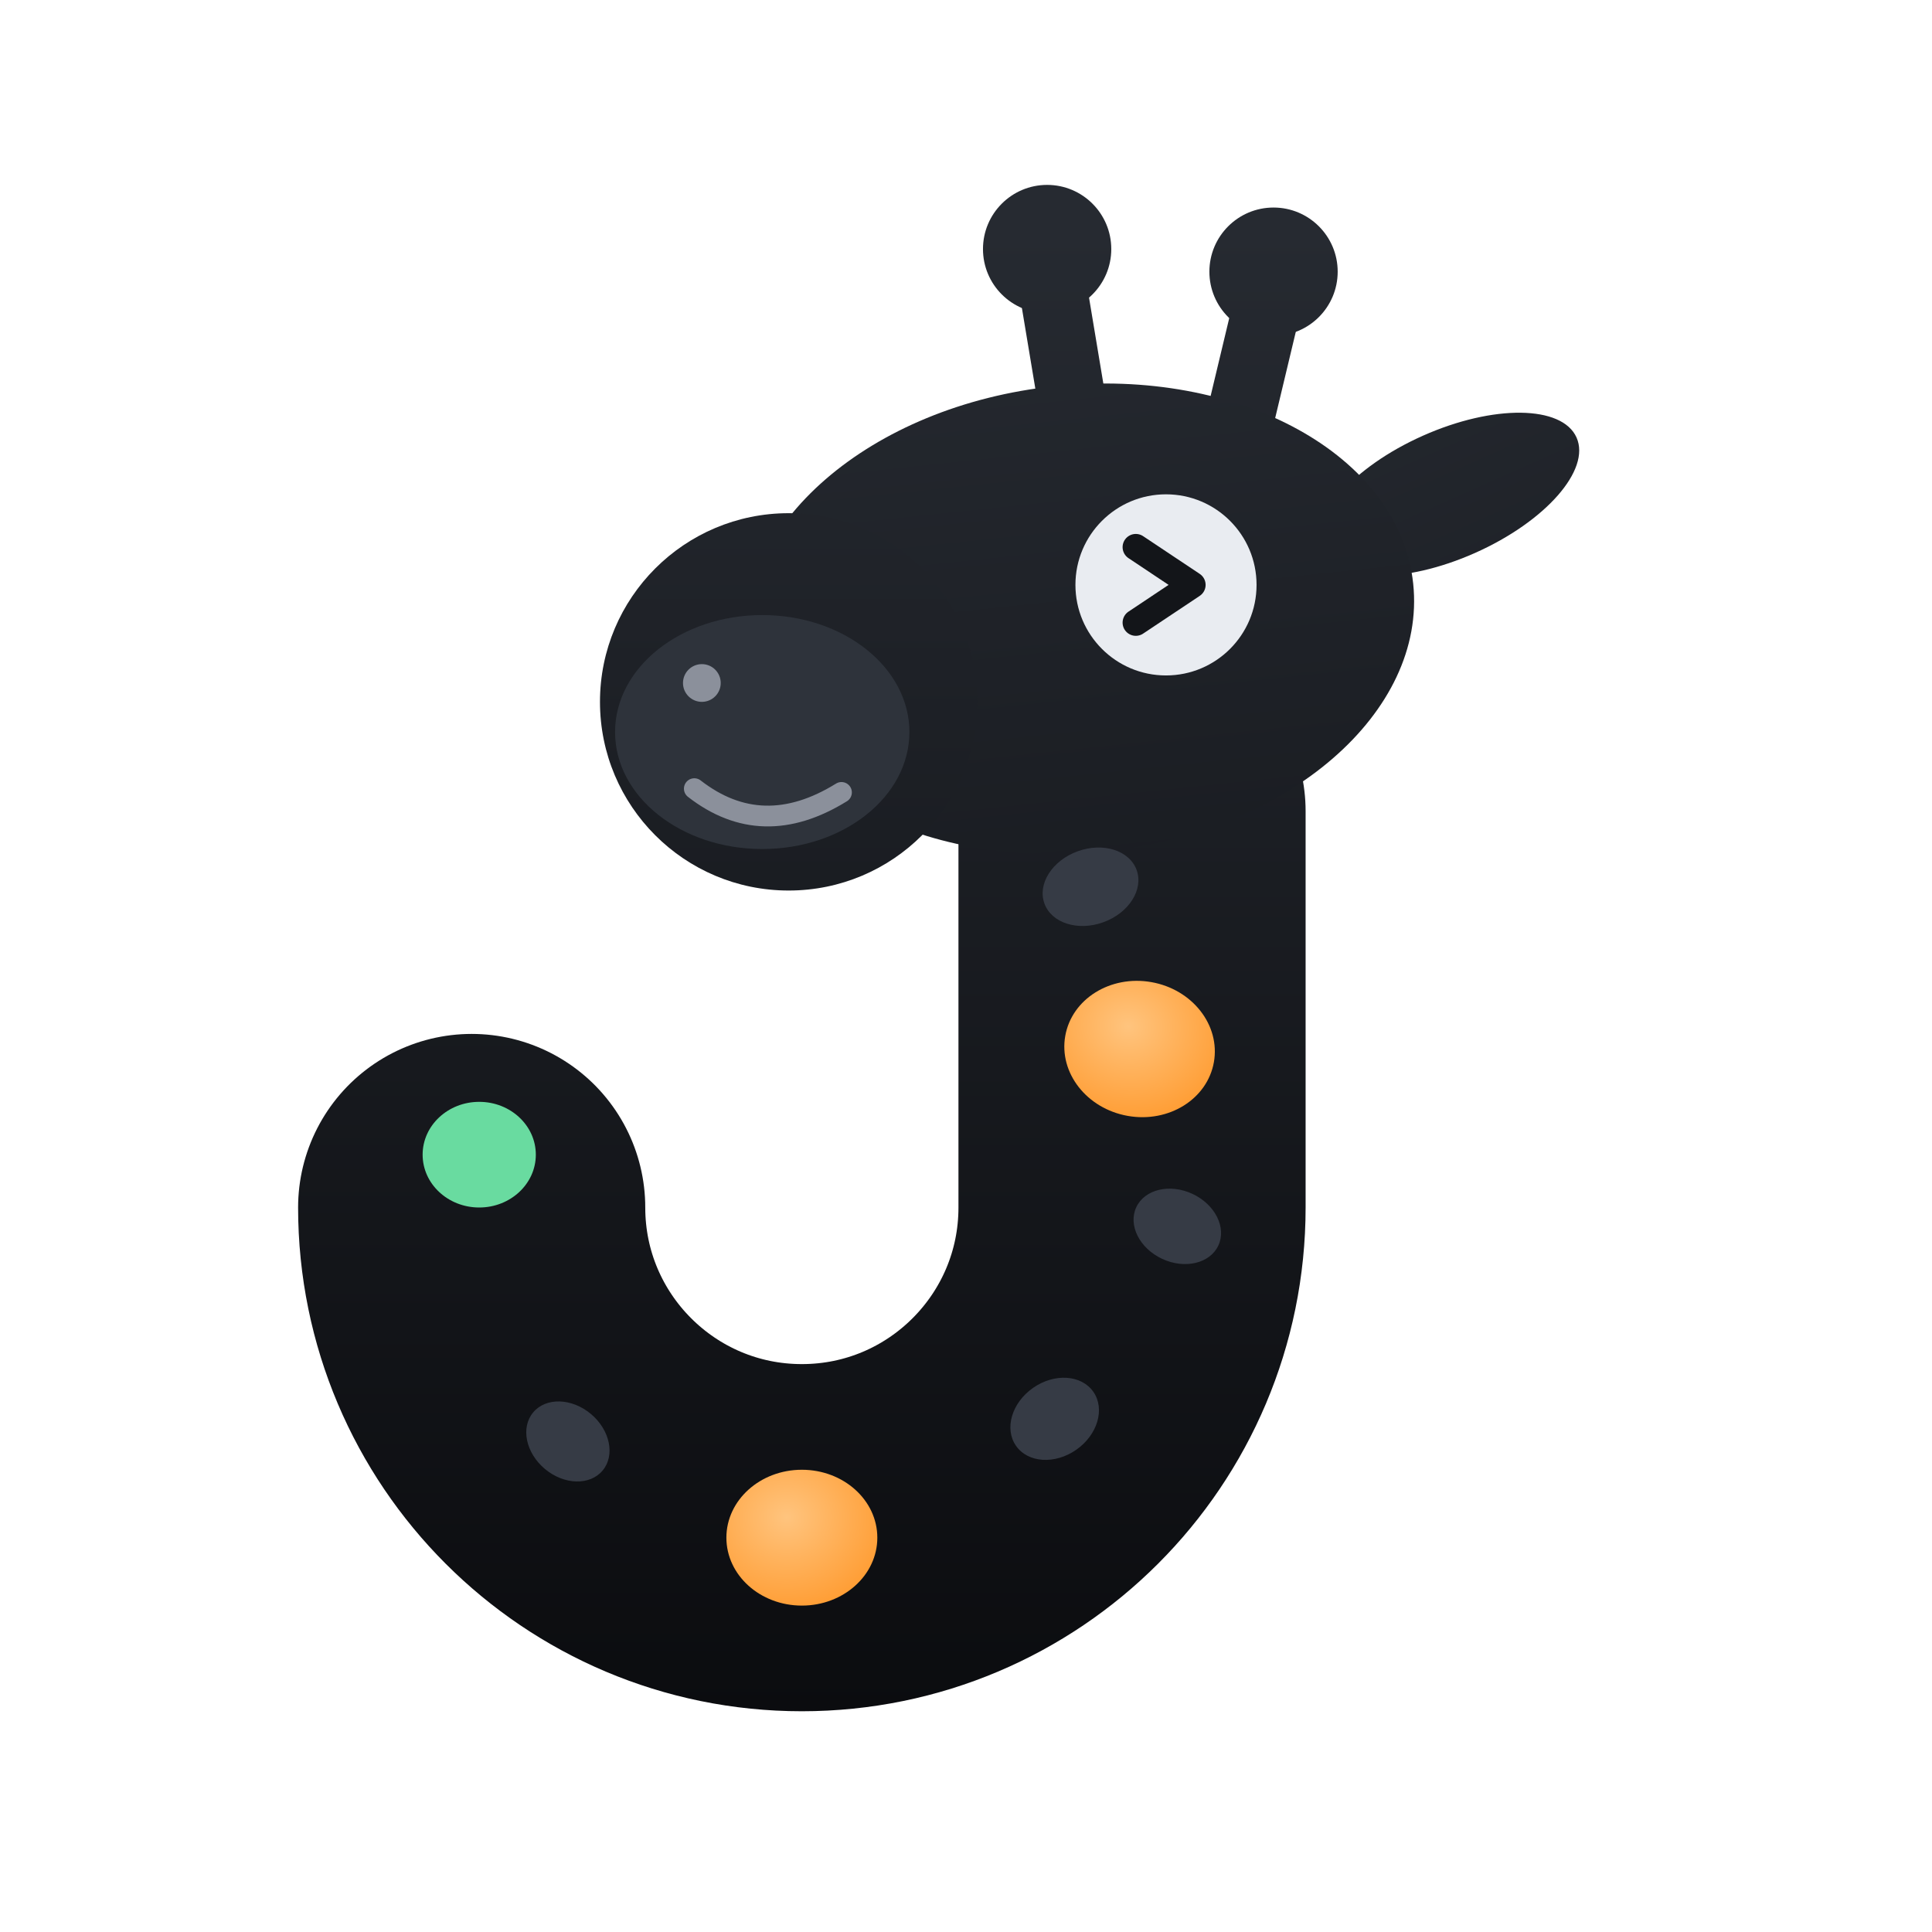
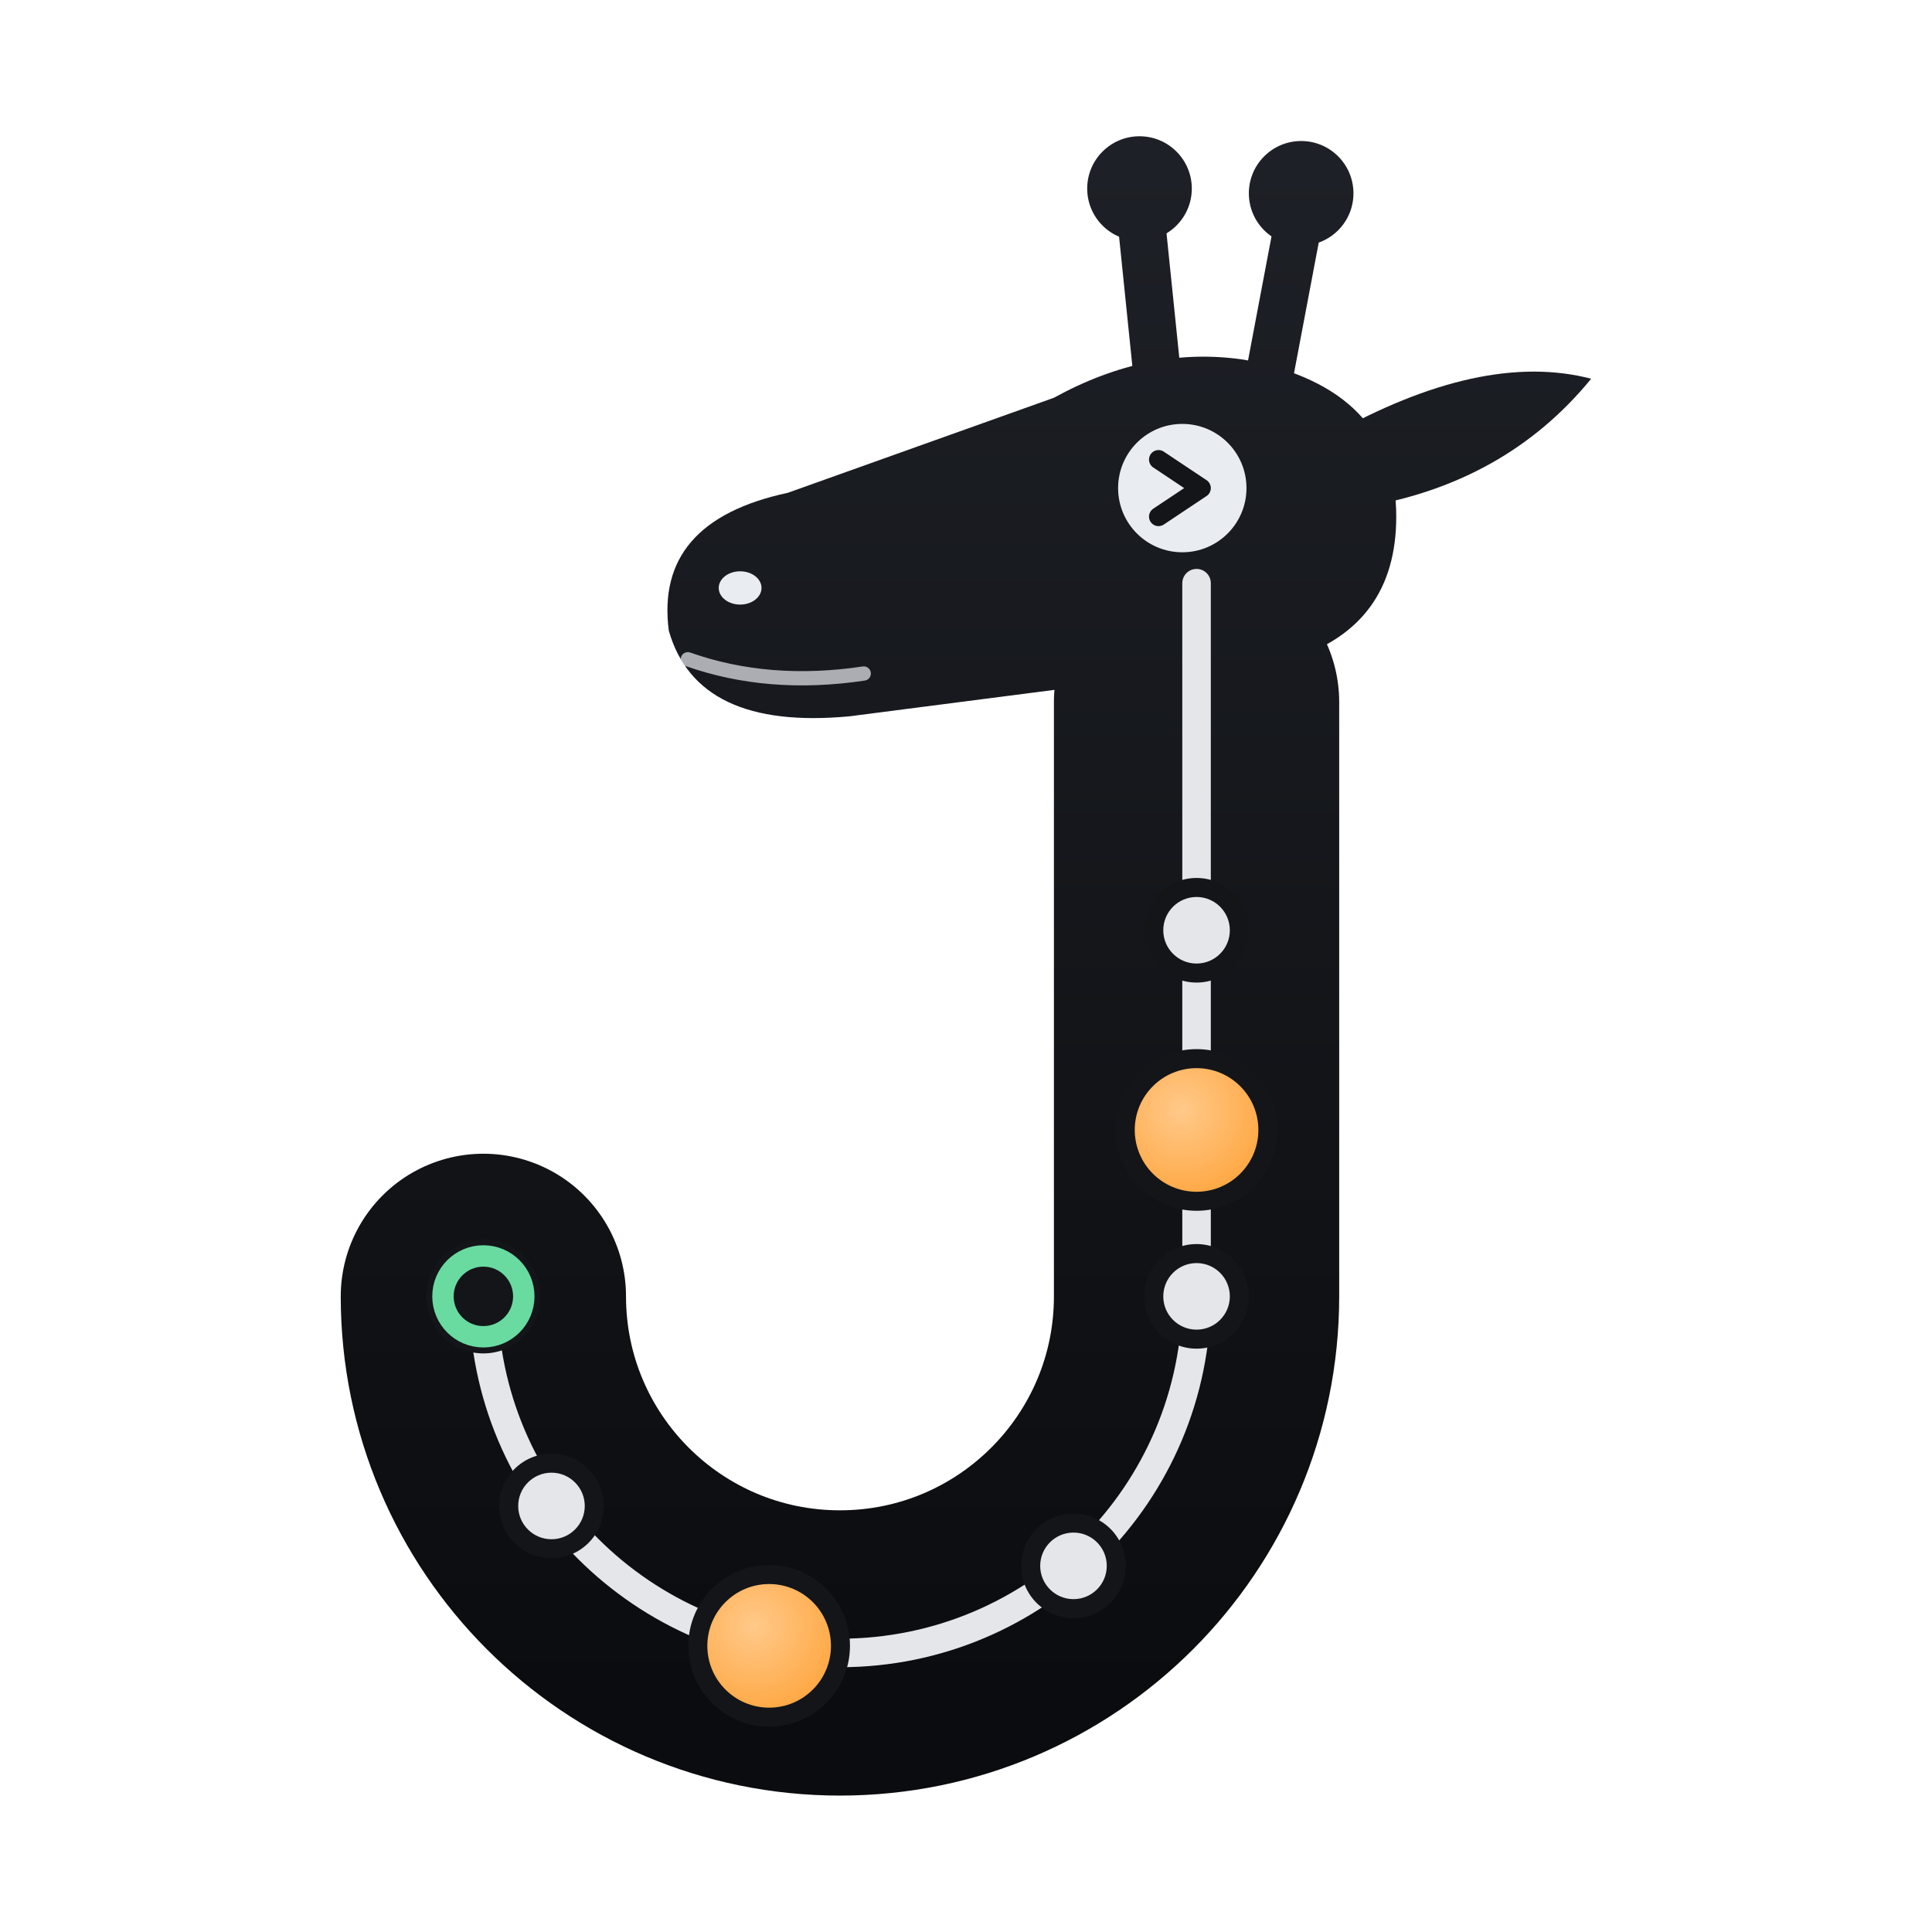
<svg xmlns="http://www.w3.org/2000/svg" width="1024" height="1024" viewBox="0 0 1024 1024">
  <defs>
-     <linearGradient id="body" gradientUnits="userSpaceOnUse" x1="0" y1="120" x2="0" y2="910">
-       <stop offset="0" stop-color="#262a31" />
+     <radialGradient id="stopG" cx=".38" cy=".34" r=".75">
+       <stop offset="0" stop-color="#ffc98a" />
+       <stop offset="1" stop-color="#ffa640" />
+     </radialGradient>
+     <linearGradient id="tJLight" x1="0" y1="0" x2="0" y2="1">
+       <stop offset="0" stop-color="#f6f7f8" />
+       <stop offset="1" stop-color="#dfe1e5" />
+     </linearGradient>
+     <linearGradient id="bJNight" gradientUnits="userSpaceOnUse" x1="0" y1="150" x2="0" y2="800">
+       <stop offset="0" stop-color="#1d2026" />
      <stop offset="1" stop-color="#0b0c0f" />
    </linearGradient>
-     <radialGradient id="stop" cx=".4" cy=".35" r=".75">
-       <stop offset="0" stop-color="#ffc47e" />
-       <stop offset="1" stop-color="#ff9a2e" />
-     </radialGradient>
+     <filter id="sh" x="-20%" y="-20%" width="140%" height="140%">
+       <feDropShadow dx="0" dy="14" stdDeviation="16" flood-color="#000" flood-opacity=".22" />
+     </filter>
  </defs>
-   <g fill="url(#body)">
-     <path d="M600 430V640a175 175 0 0 1-350 0" fill="none" stroke="url(#body)" stroke-width="184" stroke-linecap="round" />
-     <path d="M572 236 L556 140 M652 244 L674 152" stroke="url(#body)" stroke-width="36" stroke-linecap="round" />
-     <circle cx="555" cy="132" r="34" />
-     <circle cx="675" cy="144" r="34" />
-     <ellipse cx="768" cy="262" rx="74" ry="34" transform="rotate(-24 768 262)" />
-     <ellipse cx="572" cy="328" rx="178" ry="124" transform="rotate(-6 572 328)" />
-     <circle cx="418" cy="372" r="100" />
+   <g transform="translate(-147 -106.7) scale(1.26)">
+     <g>
+       <path d="M620 380V630a150 150 0 0 1-300 0" fill="none" stroke="url(#bJNight)" stroke-width="120" stroke-linecap="round" />
+       <path d="M604 248 L596 170 M650 246 L664 172" stroke="url(#bJNight)" stroke-width="20" stroke-linecap="round" />
+       <circle cx="596" cy="164" r="22" fill="url(#bJNight)" />
+       <circle cx="664" cy="166" r="22" fill="url(#bJNight)" />
+       <path d="M676 268 Q740 232 786 244 Q750 288 690 298Z" fill="url(#bJNight)" />
+       <path d="M640 236 Q704 248 704 302 Q704 348 660 362 L474 386 Q410 392 398 350 Q392 304 448 292 L560 252 Q600 230 640 236Z" fill="url(#bJNight)" />
+       <ellipse cx="428" cy="332" rx="9" ry="7" fill="#e9ecf1" />
+       <path d="M406 362 Q440 374 480 368" fill="none" stroke="#e9ecf1" stroke-width="6" stroke-linecap="round" opacity=".7" />
+       <circle cx="614" cy="290" r="27" fill="#e9ecf1" />
+       <path d="M604 278 L622 290 L604 302" fill="none" stroke="#131519" stroke-width="8" stroke-linecap="round" stroke-linejoin="round" />
+     </g>
+     <path d="M620 330V630a150 150 0 0 1-300 0" fill="none" stroke="#e4e6ea" stroke-width="12" stroke-linecap="round" />
+     <circle cx="620" cy="476" r="22" fill="#131519" />
+     <circle cx="620" cy="476" r="14" fill="#e4e6ea" />
+     <circle cx="620" cy="560" r="34" fill="#131519" />
+     <circle cx="620" cy="560" r="26" fill="url(#stopG)" />
+     <circle cx="620" cy="630" r="22" fill="#131519" />
+     <circle cx="620" cy="630" r="14" fill="#e4e6ea" />
+     <circle cx="568.229" cy="743.362" r="22" fill="#131519" />
+     <circle cx="568.229" cy="743.362" r="14" fill="#e4e6ea" />
+     <circle cx="440.211" cy="777.012" r="34" fill="#131519" />
+     <circle cx="440.211" cy="777.012" r="26" fill="url(#stopG)" />
+     <circle cx="348.647" cy="718.168" r="22" fill="#131519" />
+     <circle cx="348.647" cy="718.168" r="14" fill="#e4e6ea" />
+     <circle cx="320" cy="630" r="24" fill="#131519" />
+     <circle cx="320" cy="630" r="17" fill="none" stroke="#69dba0" stroke-width="9" />
  </g>
-   <ellipse cx="404" cy="388" rx="78" ry="62" fill="#2e333b" />
-   <circle cx="372" cy="362" r="10" fill="#8b909b" />
-   <path d="M368 418 Q404 446 446 420" fill="none" stroke="#8b909b" stroke-width="11" stroke-linecap="round" />
-   <circle cx="618" cy="310" r="48" fill="#e9ecf1" />
-   <path d="M602 290 L632 310 L602 330" fill="none" stroke="#131519" stroke-width="14" stroke-linecap="round" stroke-linejoin="round" />
-   <ellipse cx="578" cy="470" rx="26" ry="20" transform="rotate(-20 578 470)" fill="#363b45" />
-   <ellipse cx="604" cy="556" rx="40" ry="36" transform="rotate(10 604 556)" fill="url(#stop)" />
-   <ellipse cx="624" cy="650" rx="24" ry="19" transform="rotate(25 624 650)" fill="#363b45" />
-   <ellipse cx="559" cy="752" rx="25" ry="20" transform="rotate(-35 559 752)" fill="#363b45" />
-   <ellipse cx="425" cy="815" rx="40" ry="36" transform="rotate(0 425 815)" fill="url(#stop)" />
-   <ellipse cx="301" cy="764" rx="24" ry="19" transform="rotate(40 301 764)" fill="#363b45" />
-   <ellipse cx="254" cy="612" rx="30" ry="28" transform="rotate(0 254 612)" fill="#69dba0" />
</svg>
